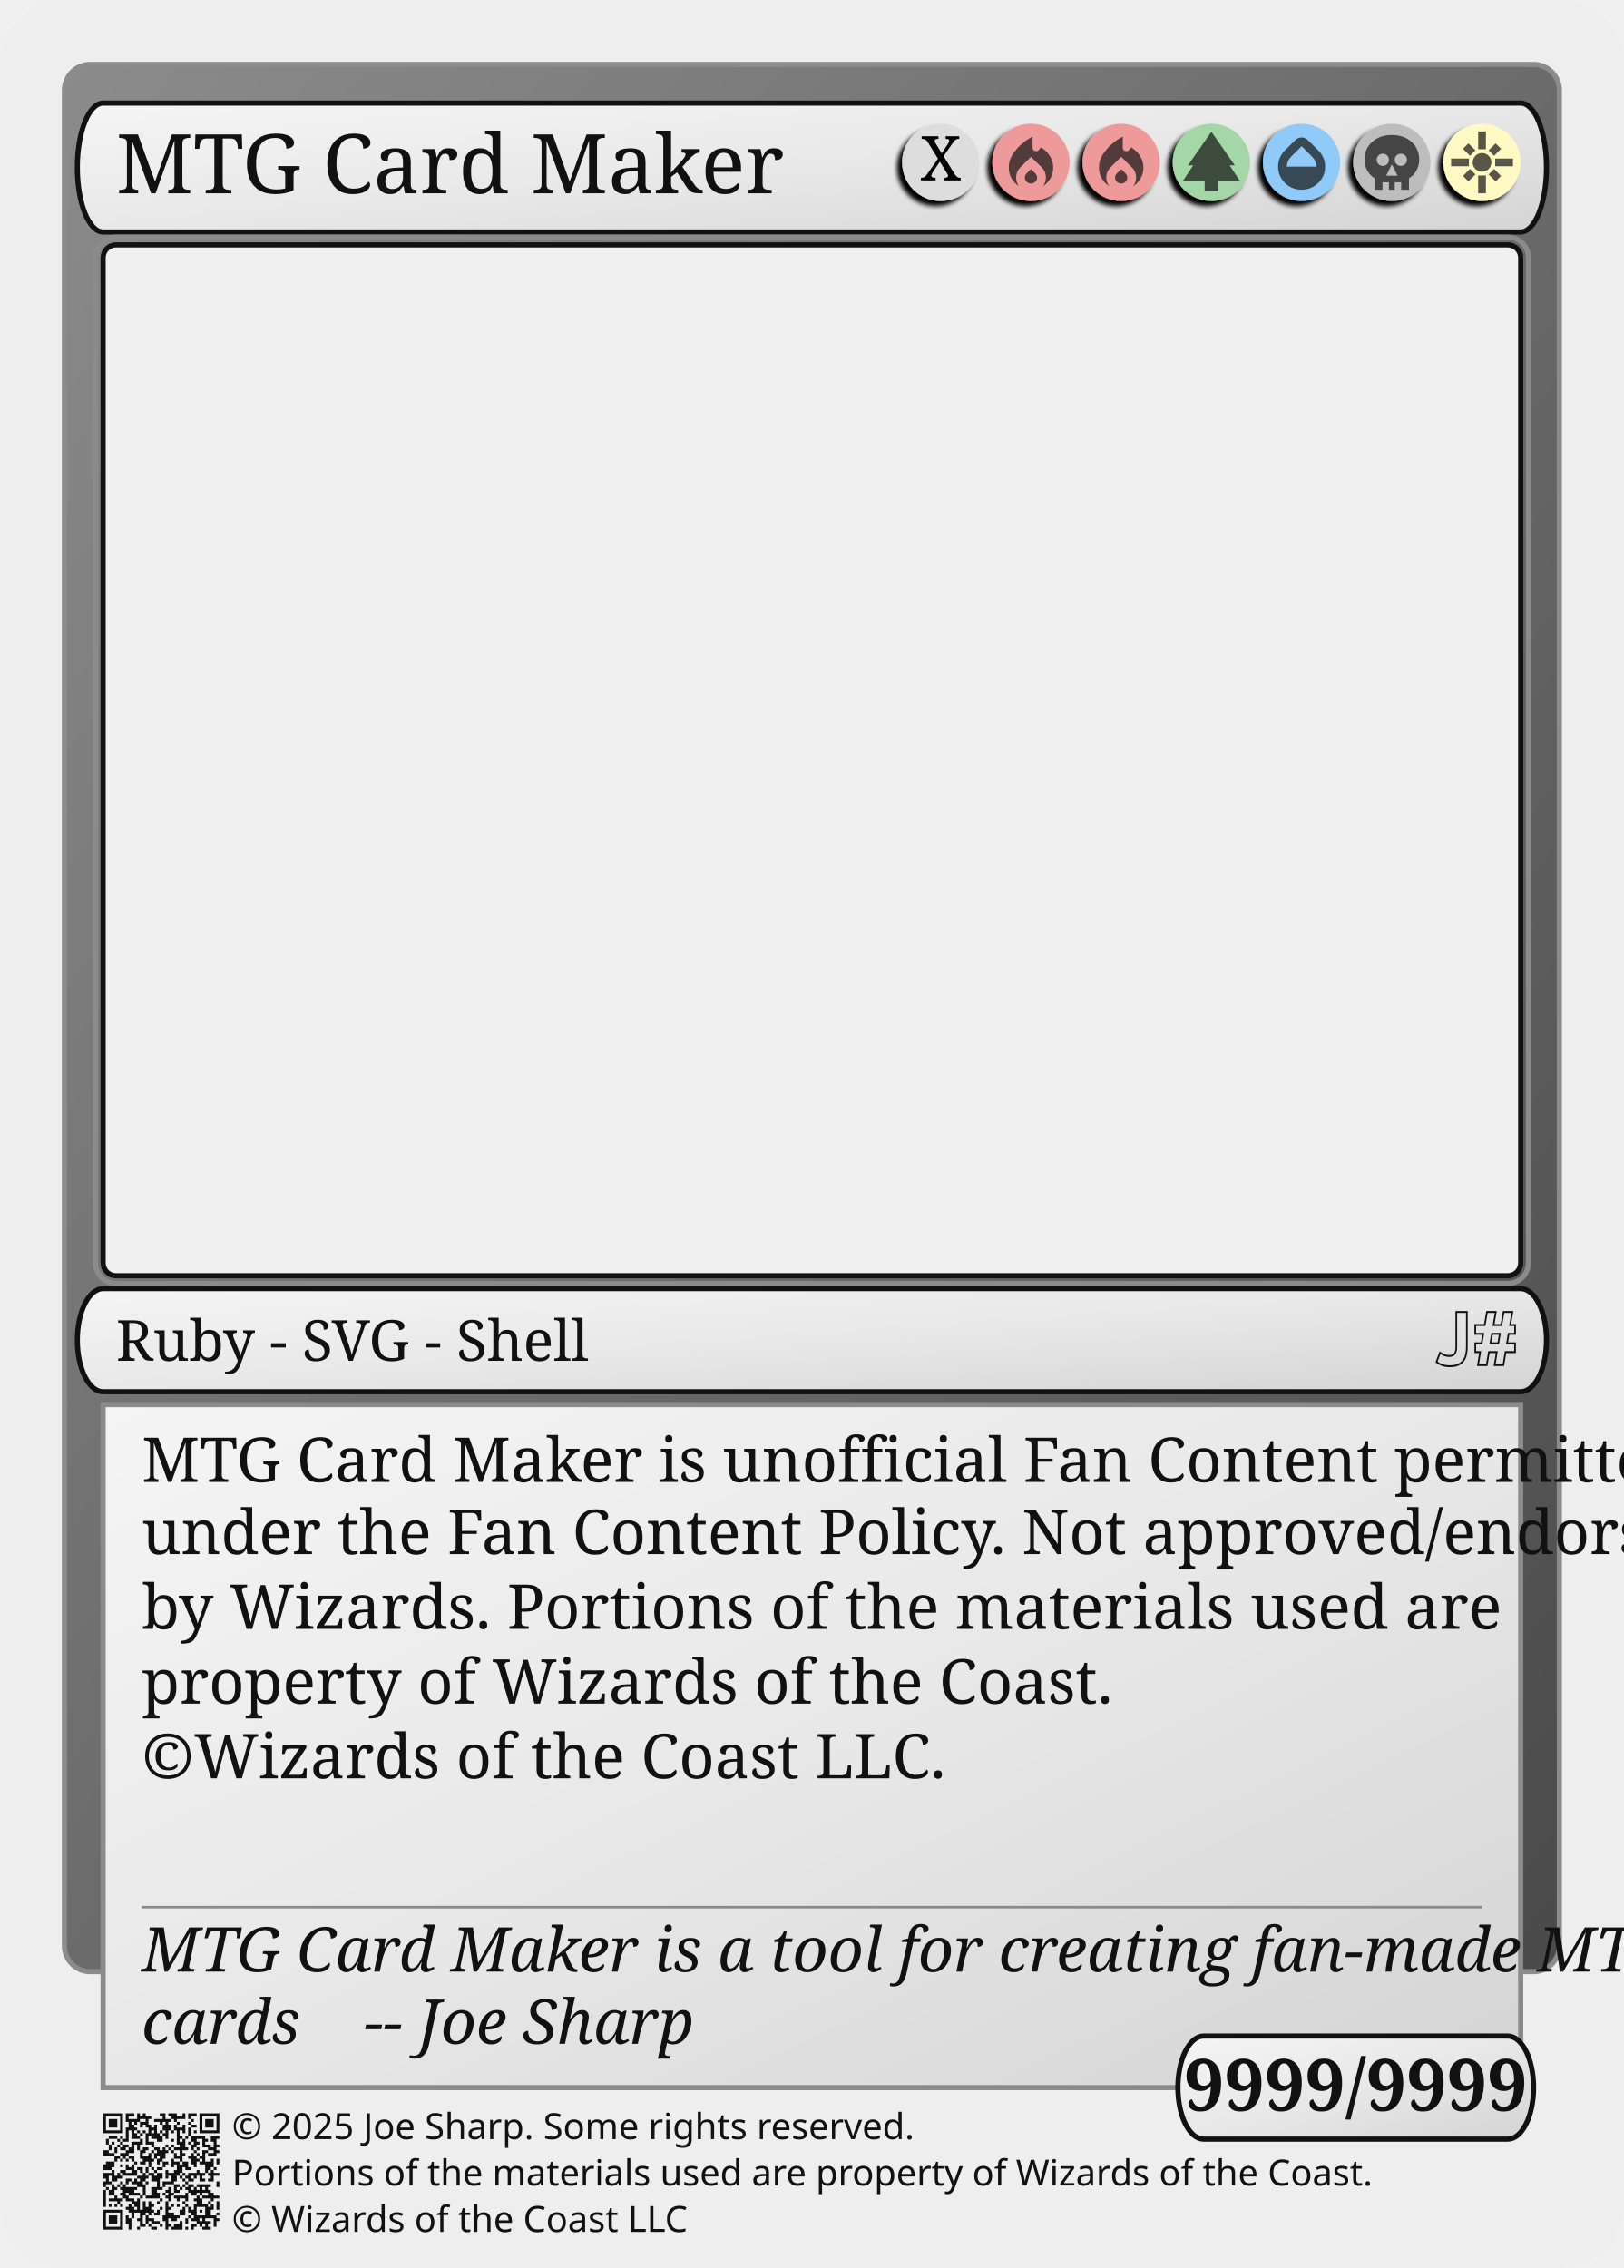
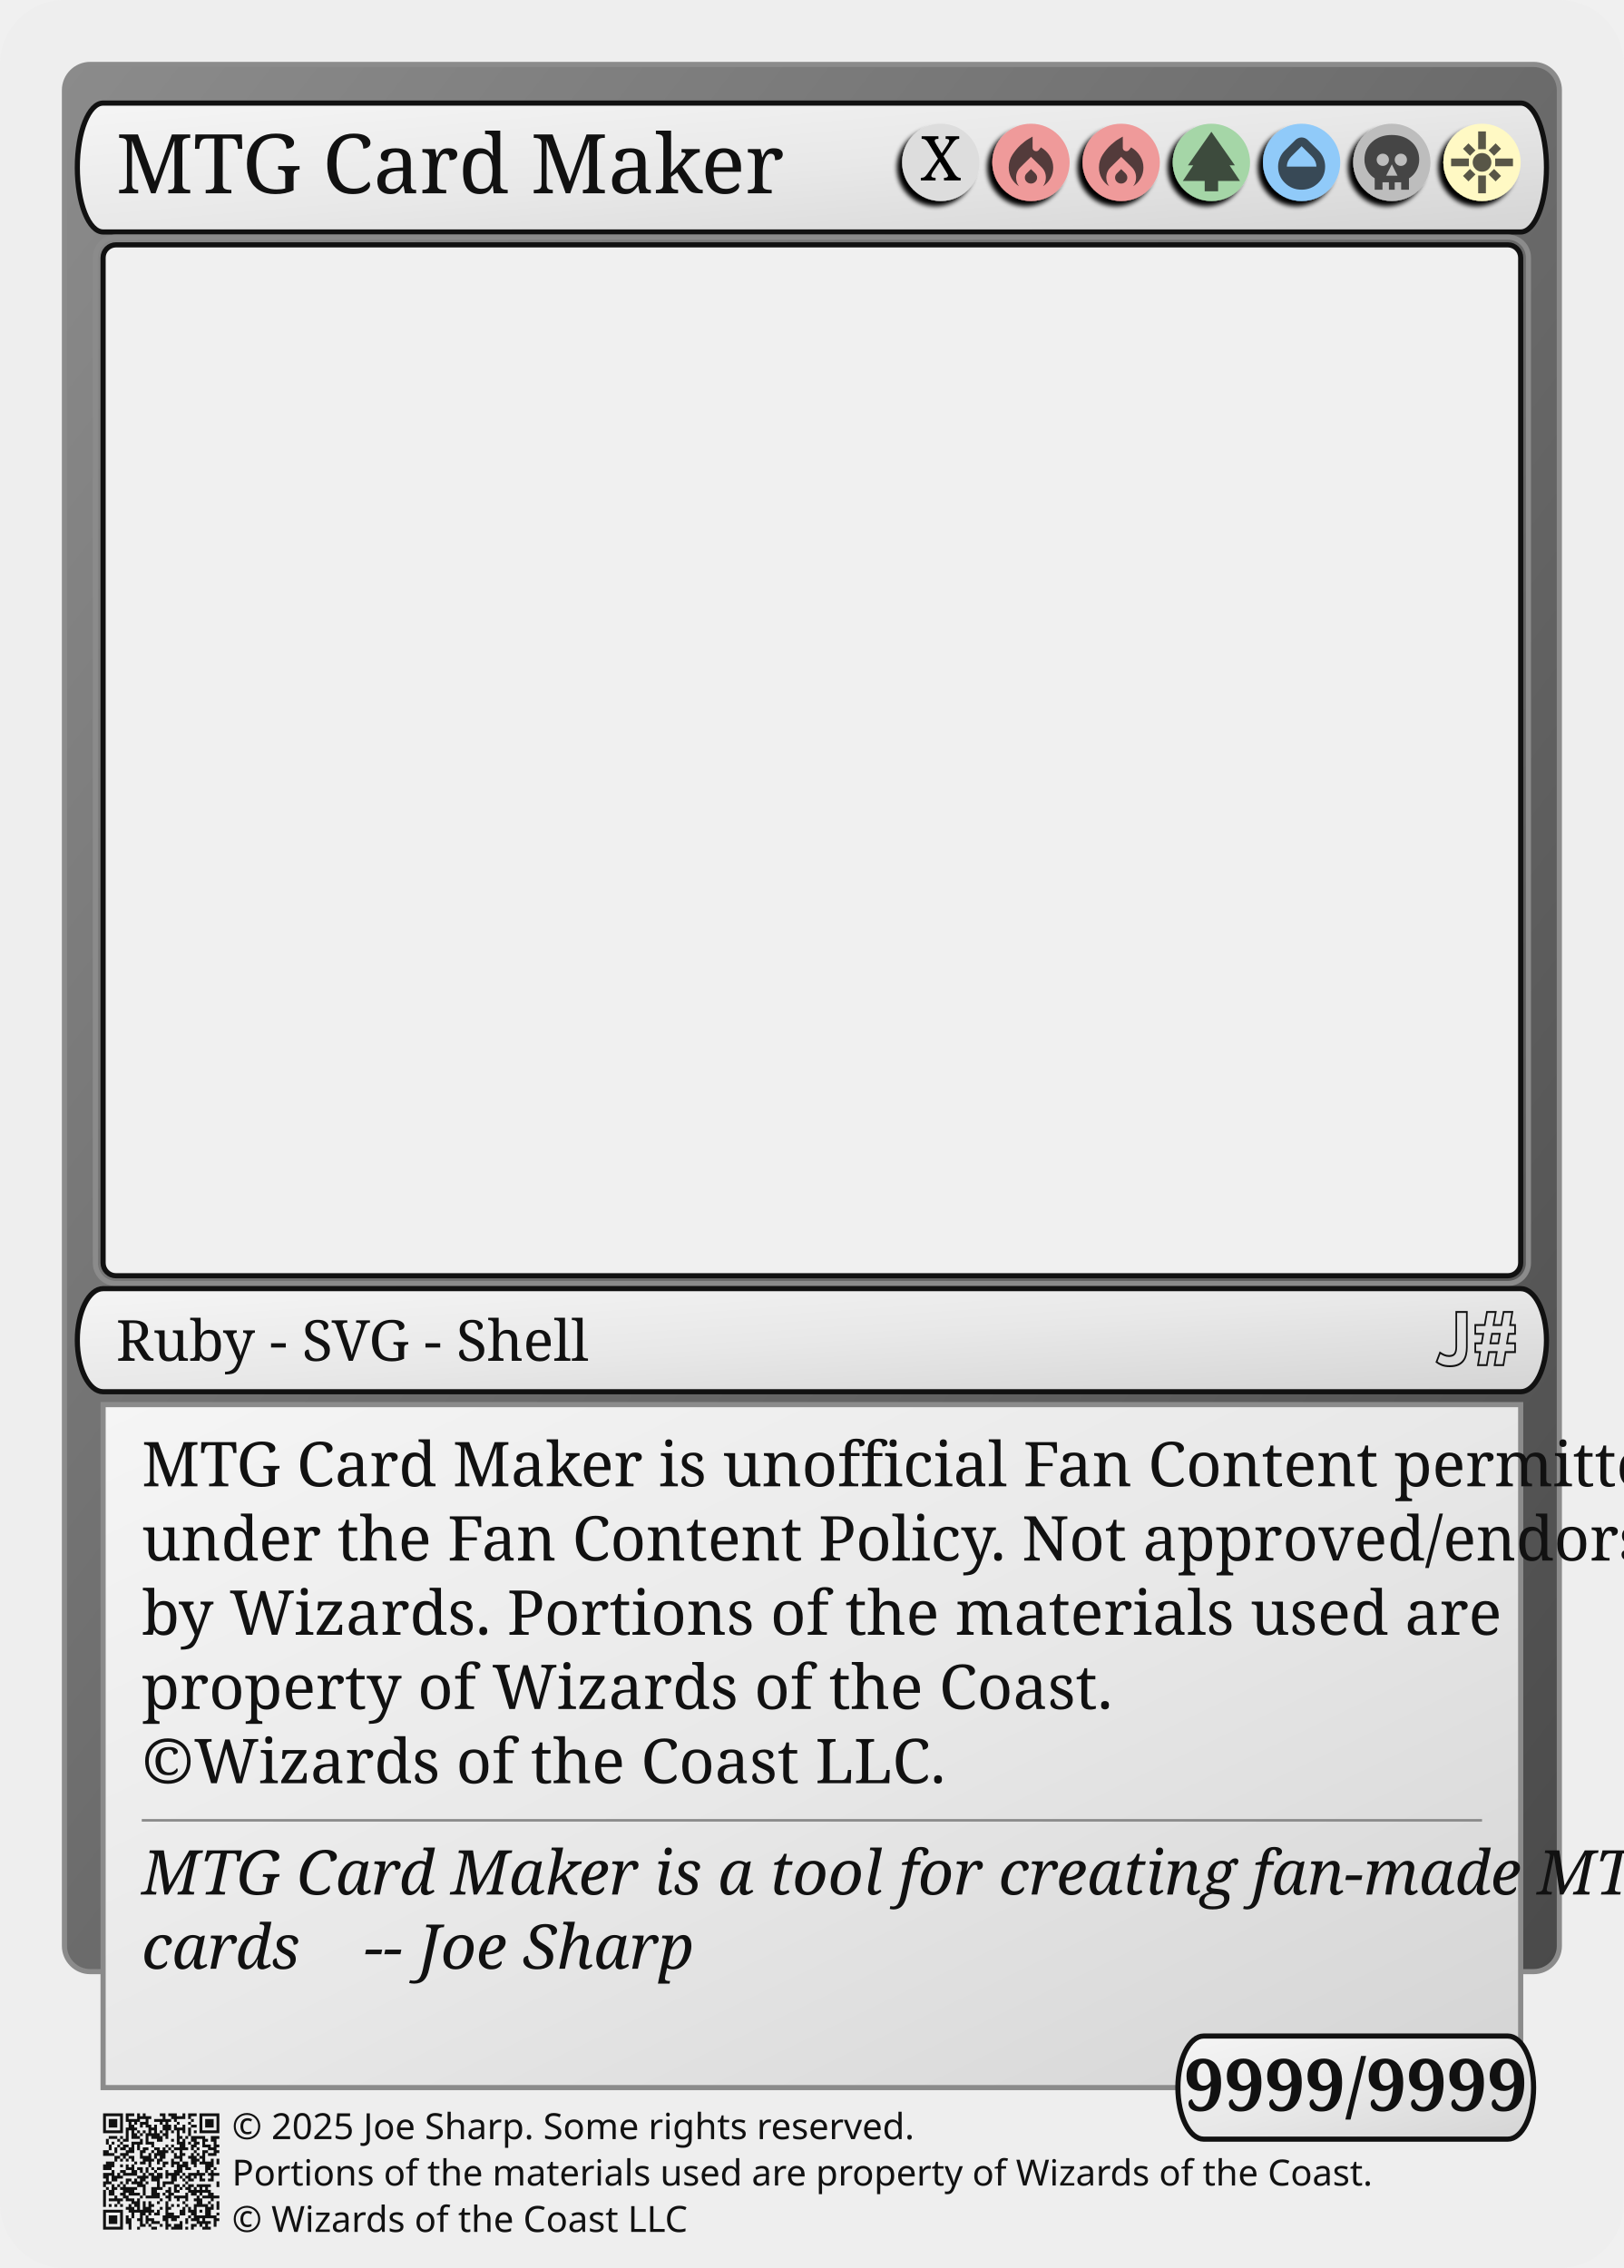
<svg xmlns="http://www.w3.org/2000/svg" width="630" height="880">
  <style>
@font-face {
  font-family: 'Goudy Mediaeval DemiBold';
  src: url('fonts/Goudy Mediaeval DemiBold.ttf') format('truetype');
  font-weight: normal;
  font-style: normal;
}

</style>
  <style>
/* Font Classes */
.card-name {
  font-family: 'Goudy Mediaeval DemiBold', serif;
  font-weight: normal;
  font-style: normal;
}

.card-type {
  font-family: 'Goudy Mediaeval DemiBold', serif;
  font-weight: normal;
  font-style: normal;
}

.card-rules-text {
  font-family: serif;
  font-weight: normal;
  font-style: normal;
}

.card-flavor-text {
  font-family: serif;
  font-weight: normal;
  font-style: italic;
}

.card-power-toughness {
  font-family: serif;
  font-weight: bold;
  font-style: normal;
}

.card-copyright {
  font-family: sans-serif;
  font-weight: normal;
  font-style: normal;
}

.mana-cost-text {
  font-family: serif;
  font-weight: normal;
  font-style: normal;
}

.mana-cost-text-large {
  font-family: serif;
  font-weight: semibold;
  font-style: normal;
}

</style>
  <defs>
    <mask id="artWindowMask">
      <rect x="0" y="0" width="100%" height="100%" fill="#FFF" />
      <rect x="40" y="95" width="550" height="400" fill="#000" rx="5" ry="5" />
    </mask>
  </defs>
  <rect x="0" y="0" width="630" height="880" fill="#EEE" rx="25" ry="25" mask="url(#artWindowMask)" />
  <path fill="#111" transform="translate(40,820) scale(1.1)" d="M0 0h7v7h-7zM8 0h3v1h-2v1h3v-2h1v1h1v-1h1v1h2v1h-1v2h1v1h1v-1h1v3h1v-1h1v-2h-1v-1h-2v-1h3v-1h-1v-1h2v2h2v-1h-1v-1h3v1h2v-1h1v2h-3v1h-1v-1h-1v1h-1v1h1v2h-1v3h-1v-1h-1v-1h-1v1h1v2h-2v-1h-2v-1h-1v2h2v2h-1v-1h-2v-4h-1v-1h1v1h1v-2h-1v-1h-1v1h-1v-2h-1v1h-1v-1h-1v1h1v1h1v1h-1v1h1v-1h1v1h-1v1h1v-1h1v1h-1v1h-3v-3h-1v4h-2v-1h-1v-1h1v1h1v-4h1v-2h-1zM30 0h3v1h-2v1h-1zM34 0h7v7h-7zM1 1v5h5v-5zM35 1v5h5v-5zM2 2h3v3h-3zM13 2v1h2v-1zM31 2h1v1h-1zM36 2h3v3h-3zM21 3v1h1v-1zM26 3h1v1h-1zM30 3h1v1h-1zM25 4h1v1h2v-1h1v3h-1v-1h-1v2h1v1h-1v1h1v-1h1v-1h1v-3h1v-1h2v1h-2v3h-1v1h-1v3h1v1h-2v1h1v1h-1v2h-1v-1h-2v-2h-1v-1h-1v-1h-1v-1h1v1h1v-1h1v1h-1v1h1v-1h2v-1h-1v-5h-1zM17 6v1h1v-1zM21 6v1h1v-1zM24 6h1v1h-1zM32 6h1v1h-1zM2 8h3v1h-3zM31 8h5v1h1v1h-1v1h2v1h1v-2h-1v-2h3v1h-1v2h1v1h-1v1h1v1h-1v1h-3v-1h-1v3h2v-1h1v3h-1v1h-1v1h-1v-3h-2v-1h-1v2h-1v-1h-1v-2h-1v-1h1v-1h1v-1h-1v-2h-1v-1h1zM1 9h1v2h-1zM5 9h1v1h-1zM13 9h1v2h-1v2h-1v-2h-1v3h-2v1h-1v1h-1v-1h-1v-1h2v-1h-2v-1h-1v-1h1v-1h1v1h-1v1h1v-1h2v1h-1v1h1v-1h1v-2h3zM24 9h1v1h-1zM33 9v1h1v1h-1v1h-1v1h1v-1h1v1h-1v1h-1v1h1v-1h1v1h-1v1h1v-1h1v-2h2v-1h-2v-3zM3 10h1v1h-1zM31 10v1h1v-1zM2 11h1v2h-1zM4 12h1v2h-1zM14 12h2v1h-1v1h-1v1h2v-1h1v-1h1v-1h2v1h1v-1h1v1h1v1h-1v2h-1v1h-1v1h-1v-2h-1v-2h-1v2h1v1h-1v2h-1v-2h-1v1h-2v-1h1v-1h-1v-3h1zM0 13h2v1h2v1h-4zM18 13v1h1v-1zM25 13v1h1v1h1v-2zM37 13v1h2v-1zM4 15h2v1h-1v1h-1zM9 15h2v2h-1v-1h-1zM19 15v1h1v-1zM6 16h1v1h-1zM8 16h1v1h-1zM24 16h1v1h2v1h1v-1h2v2h1v1h-2v-1h-1v2h-1v1h-1v2h-1v1h-3v1h-1v-2h3v-2h-1v1h-1v-3h1v1h2v-1h1v-2h-1v1h-1zM34 16v1h1v-1zM40 16h1v2h-1zM1 17h3v2h-1v1h-3v-2h1zM11 17h1v1h-1zM21 17h2v1h-1v1h-1zM6 18h1v1h-1zM8 18h1v1h1v-1h1v2h1v-1h2v2h-1v-1h-1v2h-5v-1h-1v-1h2zM15 19h1v2h-1zM17 19h1v1h-1zM19 19h2v1h-2zM39 19h1v1h-1zM3 20h1v2h1v-1h1v1h1v1h-2v1h-2v-2h-1v2h1v1h-2v1h-1v-2h1v-1h-1v-2h3zM8 20v1h2v-1zM18 20h1v1h-1zM33 20h1v1h2v1h-1v1h1v1h-2v-2h-1v1h-1v-1h-1v1h1v1h-2v-1h-1v-1h-1v-1h1v1h1v-1h3zM38 20h1v1h2v1h-2v2h-2v-1h1v-1h-1v-1h1zM14 21h1v1h1v-1h2v1h1v-1h2v2h-1v3h1v1h-2v1h1v2h-5v-1h-1v-3h-2v-1h-2v-1h-1v1h-1v-2h2v1h1v-1h1v-1h2zM16 22v1h-1v1h-1v1h1v-1h1v1h-1v4h2v-3h2v-2h-2v-2zM27 22h1v1h-1zM12 23v1h1v-1zM28 23h1v1h-1zM6 24h1v1h-1zM29 24h1v1h-1zM40 24h1v2h-1zM3 25h1v1h1v-1h1v1h-1v1h-1v2h-2v-2h-1v-1h1v1h1zM7 25h1v1h4v1h-1v1h2v1h-4v-1h-1v1h1v1h2v1h1v-1h1v-1h1v1h-1v4h1v-3h1v2h1v-2h1v1h1v1h-1v1h1v1h-1v1h-1v-1h-1v1h-1v3h1v-3h1v1h2v1h2v1h-3v-1h-1v1h-1v1h-2v-2h-1v-1h1v-2h-2v2h-1v-2h-1v-1h-1v-1h1v-1h1v-1h-2v-1h-1v-1h-1v-1h1v-1h-1v-1h1zM25 25h2v1h-1v1h1v-1h1v-1h1v1h-1v1h-1v1h-2zM30 25h2v1h-1v1h1v-1h1v-1h5v1h-1v1h1v1h1v1h2v1h-2v1h-1v-1h-3v-1h-1v-1h-1v1h-2v-1h-1v-1h-1v-1h1zM23 26h1v2h1v1h-1v2h-1v-1h-1v-1h-1v-1h1v-1h1zM33 26v1h1v-1zM35 26v1h1v-1zM0 27h1v6h-1zM22 28v1h1v-1zM29 28h1v3h-1v-1h-2v1h-1v-1h-1v-1h4zM35 28v1h2v-1zM4 29h1v1h2v1h-1v1h-1v-1h-3v-1h2zM33 29h1v1h1v2h2v-1h1v1h-1v1h1v-1h1v2h-1v2h2v-1h1v1h-1v1h1v1h-1v2h-1v-3h-3v1h2v1h-1v1h1v1h-3v-1h-1v-1h-1v-1h-2v-1h-1v-1h1v-1h-1v-2h-1v-1h-1v-1h1v1h1v1h1v1h1v-2h1v-1h-1v-1h1zM20 30h1v1h-1zM19 31h1v1h-1zM22 31h1v2h1v-1h1v1h-1v1h-1v1h2v1h2v-2h1v-1h1v3h-2v1h-1v1h-2v-1h-1v2h1v1h-1v1h-1v-3h-1v-2h1zM40 31h1v3h-1zM2 32h1v1h-1zM4 32h1v1h-1zM6 32h1v1h-1zM10 32v1h1v-1zM26 32h1v1h-1zM11 33v1h1v-1zM20 33h1v1h-1zM33 33v3h3v-3zM0 34h7v7h-7zM19 34h1v2h-2v-1h1zM34 34h1v1h-1zM1 35v5h5v-5zM2 36h3v3h-3zM8 36h1v1h1v4h-1v-2h-1zM31 36v1h1v-1zM29 37h1v2h-1zM34 37v1h1v-1zM27 38h1v3h-4v-1h1v-1h2zM16 39h1v1h-1zM20 39h1v1h-1zM31 39h2v1h-1v1h-1zM35 39v1h1v-1zM12 40h1v1h-1zM17 40h2v1h-2zM29 40h1v1h-1z" />
  <text x="90" y="830" fill="#111" font-size="14" text-anchor="start" class="card-copyright">
© 2025 Joe Sharp. Some rights reserved.
</text>
  <text x="90" y="848" fill="#111" font-size="14" text-anchor="start" class="card-copyright">
Portions of the materials used are property of Wizards of the Coast.
</text>
  <text x="90" y="866" fill="#111" font-size="14" text-anchor="start" class="card-copyright">
© Wizards of the Coast LLC
</text>
  <defs>
    <linearGradient id="colorless_card_gradient" x1="0%" y1="0%" x2="100%" y2="100%">
      <stop offset="0%" stop-color="#3D3D3D" />
      <stop offset="50%" stop-color="#111" />
      <stop offset="100%" stop-color="#1A1A1A" />
    </linearGradient>
    <linearGradient id="colorless_frame_gradient" x1="0%" y1="0%" x2="100%" y2="100%">
      <stop offset="0%" stop-color="#8B8B8B" />
      <stop offset="50%" stop-color="#6B6B6B" />
      <stop offset="100%" stop-color="#4A4A4A" />
    </linearGradient>
    <linearGradient id="colorless_name_gradient" x1="0%" y1="0%" x2="100%" y2="100%">
      <stop offset="0%" stop-color="#F5F5F5" />
      <stop offset="50%" stop-color="#E8E8E8" />
      <stop offset="100%" stop-color="#D4D4D4" />
    </linearGradient>
    <linearGradient id="colorless_text_box_gradient" x1="0%" y1="0%" x2="100%" y2="100%">
      <stop offset="0%" stop-color="#F5F5F5" />
      <stop offset="50%" stop-color="#E8E8E8" />
      <stop offset="100%" stop-color="#D4D4D4" />
    </linearGradient>
    <linearGradient id="colorless_metallic_highlight_gradient" x1="0%" y1="0%" x2="100%" y2="100%">
      <stop offset="0%" stop-color="#8B8B8B" stop-opacity="0.6" />
      <stop offset="20%" stop-color="#E0E0E0" stop-opacity="0.9" />
      <stop offset="38%" stop-color="#FFFFFF" stop-opacity="1.0" />
      <stop offset="42%" stop-color="#E0E0E0" stop-opacity="0.7" />
      <stop offset="62%" stop-color="#8B8B8B" stop-opacity="0.5" />
      <stop offset="73%" stop-color="#FFFFFF" stop-opacity="0.8" />
      <stop offset="80%" stop-color="#E0E0E0" stop-opacity="0.6" />
      <stop offset="100%" stop-color="#8B8B8B" stop-opacity="0.4" />
    </linearGradient>
    <radialGradient id="colorless_metallic_shadow_gradient" cx="50%" cy="50%" r="70%">
      <stop offset="0%" stop-color="#B0B0B0" stop-opacity="0.3" />
      <stop offset="50%" stop-color="#8B8B8B" stop-opacity="0.5" />
      <stop offset="100%" stop-color="#6B6B6B" stop-opacity="0.7" />
    </radialGradient>
    <pattern id="colorless_metallic_pattern" x="0" y="0" width="20" height="20" patternUnits="userSpaceOnUse">
      <line x1="0" y1="0" x2="20" y2="20" stroke="#F5F5F5" stroke-width="0.5" opacity="0.3" />
      <line x1="20" y1="0" x2="0" y2="20" stroke="#B0B0B0" stroke-width="0.5" opacity="0.2" />
      <circle cx="5" cy="5" r="0.5" fill="#F5F5F5" opacity="0.6" />
      <circle cx="15" cy="15" r="0.5" fill="#F5F5F5" opacity="0.6" />
      <circle cx="10" cy="10" r="0.3" fill="#B0B0B0" opacity="0.4" />
    </pattern>
  </defs>
  <rect x="25" y="25" width="580" height="740" fill="url(#colorless_frame_gradient)" stroke="#8B8B8B" stroke-width="2" rx="10" ry="10" mask="url(#artWindowMask)" />
  <defs>
    <linearGradient id="colorless_card_gradient" x1="0%" y1="0%" x2="100%" y2="100%">
      <stop offset="0%" stop-color="#3D3D3D" />
      <stop offset="50%" stop-color="#111" />
      <stop offset="100%" stop-color="#1A1A1A" />
    </linearGradient>
    <linearGradient id="colorless_frame_gradient" x1="0%" y1="0%" x2="100%" y2="100%">
      <stop offset="0%" stop-color="#8B8B8B" />
      <stop offset="50%" stop-color="#6B6B6B" />
      <stop offset="100%" stop-color="#4A4A4A" />
    </linearGradient>
    <linearGradient id="colorless_name_gradient" x1="0%" y1="0%" x2="100%" y2="100%">
      <stop offset="0%" stop-color="#F5F5F5" />
      <stop offset="50%" stop-color="#E8E8E8" />
      <stop offset="100%" stop-color="#D4D4D4" />
    </linearGradient>
    <linearGradient id="colorless_text_box_gradient" x1="0%" y1="0%" x2="100%" y2="100%">
      <stop offset="0%" stop-color="#F5F5F5" />
      <stop offset="50%" stop-color="#E8E8E8" />
      <stop offset="100%" stop-color="#D4D4D4" />
    </linearGradient>
    <linearGradient id="colorless_metallic_highlight_gradient" x1="0%" y1="0%" x2="100%" y2="100%">
      <stop offset="0%" stop-color="#8B8B8B" stop-opacity="0.6" />
      <stop offset="20%" stop-color="#E0E0E0" stop-opacity="0.9" />
      <stop offset="38%" stop-color="#FFFFFF" stop-opacity="1.0" />
      <stop offset="42%" stop-color="#E0E0E0" stop-opacity="0.7" />
      <stop offset="62%" stop-color="#8B8B8B" stop-opacity="0.5" />
      <stop offset="73%" stop-color="#FFFFFF" stop-opacity="0.8" />
      <stop offset="80%" stop-color="#E0E0E0" stop-opacity="0.6" />
      <stop offset="100%" stop-color="#8B8B8B" stop-opacity="0.4" />
    </linearGradient>
    <radialGradient id="colorless_metallic_shadow_gradient" cx="50%" cy="50%" r="70%">
      <stop offset="0%" stop-color="#B0B0B0" stop-opacity="0.3" />
      <stop offset="50%" stop-color="#8B8B8B" stop-opacity="0.5" />
      <stop offset="100%" stop-color="#6B6B6B" stop-opacity="0.7" />
    </radialGradient>
    <pattern id="colorless_metallic_pattern" x="0" y="0" width="20" height="20" patternUnits="userSpaceOnUse">
      <line x1="0" y1="0" x2="20" y2="20" stroke="#F5F5F5" stroke-width="0.5" opacity="0.3" />
      <line x1="20" y1="0" x2="0" y2="20" stroke="#B0B0B0" stroke-width="0.5" opacity="0.2" />
      <circle cx="5" cy="5" r="0.5" fill="#F5F5F5" opacity="0.6" />
      <circle cx="15" cy="15" r="0.5" fill="#F5F5F5" opacity="0.6" />
      <circle cx="10" cy="10" r="0.3" fill="#B0B0B0" opacity="0.4" />
    </pattern>
  </defs>
  <g>
    <rect x="30" y="40" width="570" height="50" fill="url(#colorless_name_gradient)" stroke="#111" stroke-width="2" rx="10" ry="25" mask="url(#)" />
    <text x="45" y="75" fill="#111" font-size="32" class="card-name">
MTG Card Maker
</text>
    <g transform="translate(365, 63)">
      <defs>
        <filter id="mana-cost-drop-shadow" x="-50%" y="-50%" width="200%" height="200%">
          <feDropShadow dx="-2" dy="2" stdDeviation="1" flood-color="black" flood-opacity="1.0" />
        </filter>
      </defs>
      <g filter="url(#mana-cost-drop-shadow)">
        <circle cx="0" cy="0" r="15" fill="#DDD" />
        <text x="0" y="7" fill="#000" text-anchor="middle" font-weight="normal" font-size="24" font-family="serif">X</text>
        <circle cx="35" cy="0" r="15" fill="#EF9A9A" />
        <g transform="translate(23, -12)" opacity="0.7">
          <svg height="24px" viewBox="0 -960 960 960" width="24px" fill="#111">
            <path d="M135-399.89Q135-511 193-599.5q58-88.5 126.77-151.17 68.78-62.67 127-96L505-880v172q0 25.74 17.25 40.37Q539.49-653 560.78-653q11.22 0 22.23-4.7T603-674l31-39q87 51 139 134t52 178.52q0 92.88-43.5 169.18Q738-155 666-110q22.19-27.84 33.6-61.77Q711-205.71 711-243.5q0-47.5-16.98-88.49-16.99-41-50.56-73.9L480-566 318-406q-34 32-51.5 73.54-17.5 41.54-17.5 88.73 0 37.73 11.4 71.77Q271.81-137.93 294-110q-72-45-115.5-121.45Q135-307.89 135-399.89ZM480-375l67.67 66.42Q561-294 568-277.86q7 16.13 7 33.86 0 38.3-28.44 65.65Q518.11-151 479.76-151q-38.34 0-66.55-27.35Q385-205.7 385-244q0-19 6.93-34.83Q398.86-294.67 412-308l68-67Z" />
          </svg>
        </g>
        <circle cx="70" cy="0" r="15" fill="#EF9A9A" />
        <g transform="translate(58, -12)" opacity="0.7">
          <svg height="24px" viewBox="0 -960 960 960" width="24px" fill="#111">
            <path d="M135-399.89Q135-511 193-599.5q58-88.5 126.77-151.17 68.78-62.67 127-96L505-880v172q0 25.74 17.25 40.37Q539.49-653 560.78-653q11.22 0 22.23-4.7T603-674l31-39q87 51 139 134t52 178.52q0 92.88-43.5 169.18Q738-155 666-110q22.19-27.84 33.6-61.77Q711-205.71 711-243.5q0-47.5-16.98-88.49-16.99-41-50.56-73.9L480-566 318-406q-34 32-51.5 73.54-17.5 41.54-17.5 88.73 0 37.73 11.4 71.77Q271.81-137.93 294-110q-72-45-115.5-121.45Q135-307.89 135-399.89ZM480-375l67.67 66.42Q561-294 568-277.86q7 16.13 7 33.86 0 38.3-28.44 65.65Q518.11-151 479.76-151q-38.34 0-66.55-27.35Q385-205.7 385-244q0-19 6.93-34.83Q398.86-294.67 412-308l68-67Z" />
          </svg>
        </g>
        <circle cx="105" cy="0" r="15" fill="#A5D6A7" />
        <g transform="translate(93, -12)" opacity="0.7">
          <svg height="24px" viewBox="0 -960 960 960" width="24px" fill="#111">
            <path d="M584-31H376v-161H37l161-242h-82l364-521 364 521h-82l161 242H584v161Z" />
          </svg>
        </g>
        <circle cx="140" cy="0" r="15" fill="#90CAF9" />
        <g transform="translate(128, -12)" opacity="0.7">
          <svg height="24px" viewBox="0 -960 960 960" width="24px" fill="#111">
            <path d="M479-56q-150 0-257-104T115-414q0-71.79 28-137.89Q171-618 223-668l162-160q20-19 44.74-29 24.74-10 50.26-10t50.26 10Q555-847 575-828l162 160q52 50 80 116.11 28 66.1 28 137.89 0 150-107.5 254T479-56ZM251-414h458q0-44-18.5-85t-49.67-71.56L480-731 319.17-570.56Q288-540 269.5-498.93 251-457.86 251-414Z" />
          </svg>
        </g>
        <circle cx="175" cy="0" r="15" fill="#BDBDBD" />
        <g transform="translate(163, -12)" opacity="0.7">
          <svg height="24px" viewBox="0 -960 960 960" width="24px" fill="#111">
            <path d="M392-273h176l-88-176-88 176Zm-51.79-152q40.15 0 67.47-27.97T435-520.21q0-40.15-27.53-67.47T340.29-615q-39.65 0-67.47 27.53T245-520.29q0 39.65 27.97 67.47T340.21-425Zm280 0q40.15 0 67.47-27.97T715-520.21q0-40.15-27.53-67.47T620.29-615q-39.65 0-67.47 27.53T525-520.29q0 39.65 27.97 67.47T620.21-425ZM214-55v-178q-33-19-62-48.5t-50.5-67q-21.5-37.5-34-81T55-519.73Q55-690 174.09-797.5 293.19-905 480.33-905q187.15 0 305.91 107.5Q905-690 905-519.73q0 46.73-12.5 90.23-12.5 43.5-34 81t-50.5 67q-29 29.5-62 48.68V-55H625v-116H525v116h-90v-116H335v116H214Z" />
          </svg>
        </g>
        <circle cx="210" cy="0" r="15" fill="#FFF9C4" />
        <g transform="translate(198, -12)" opacity="0.7">
          <svg height="24px" viewBox="0 -960 960 960" width="24px" fill="#111">
            <path d="M-6-420v-120h282v120H-6Zm299-162L185-691l84-84 109 108-85 85Zm127-102v-282h120v282H420Zm247 102-85-85 109-108 84 84-108 109Zm17 162v-120h282v120H684Zm-203.71 85Q420-335 377.5-377.21q-42.5-42.2-42.5-102.5 0-60.29 42.21-102.79 42.2-42.5 102.5-42.5 60.29 0 102.79 42.21 42.5 42.2 42.5 102.5 0 60.29-42.21 102.79-42.2 42.5-102.5 42.5ZM691-185 582-293l85-85 108 109-84 84Zm-422 0-84-84 108-109 85 85-109 108ZM420 6v-282h120V6H420Z" />
          </svg>
        </g>
      </g>
    </g>
  </g>
  <g>
    <rect x="37" y="92" width="556" height="406" fill="none" stroke="#8B8B8B" stroke-width="2" rx="8" ry="8" />
    <rect x="40" y="95" width="550" height="400" fill="none" stroke="#111" stroke-width="2" rx="5" ry="5" />
  </g>
  <defs>
    <linearGradient id="colorless_card_gradient" x1="0%" y1="0%" x2="100%" y2="100%">
      <stop offset="0%" stop-color="#3D3D3D" />
      <stop offset="50%" stop-color="#111" />
      <stop offset="100%" stop-color="#1A1A1A" />
    </linearGradient>
    <linearGradient id="colorless_frame_gradient" x1="0%" y1="0%" x2="100%" y2="100%">
      <stop offset="0%" stop-color="#8B8B8B" />
      <stop offset="50%" stop-color="#6B6B6B" />
      <stop offset="100%" stop-color="#4A4A4A" />
    </linearGradient>
    <linearGradient id="colorless_name_gradient" x1="0%" y1="0%" x2="100%" y2="100%">
      <stop offset="0%" stop-color="#F5F5F5" />
      <stop offset="50%" stop-color="#E8E8E8" />
      <stop offset="100%" stop-color="#D4D4D4" />
    </linearGradient>
    <linearGradient id="colorless_text_box_gradient" x1="0%" y1="0%" x2="100%" y2="100%">
      <stop offset="0%" stop-color="#F5F5F5" />
      <stop offset="50%" stop-color="#E8E8E8" />
      <stop offset="100%" stop-color="#D4D4D4" />
    </linearGradient>
    <linearGradient id="colorless_metallic_highlight_gradient" x1="0%" y1="0%" x2="100%" y2="100%">
      <stop offset="0%" stop-color="#8B8B8B" stop-opacity="0.6" />
      <stop offset="20%" stop-color="#E0E0E0" stop-opacity="0.9" />
      <stop offset="38%" stop-color="#FFFFFF" stop-opacity="1.0" />
      <stop offset="42%" stop-color="#E0E0E0" stop-opacity="0.7" />
      <stop offset="62%" stop-color="#8B8B8B" stop-opacity="0.5" />
      <stop offset="73%" stop-color="#FFFFFF" stop-opacity="0.8" />
      <stop offset="80%" stop-color="#E0E0E0" stop-opacity="0.6" />
      <stop offset="100%" stop-color="#8B8B8B" stop-opacity="0.4" />
    </linearGradient>
    <radialGradient id="colorless_metallic_shadow_gradient" cx="50%" cy="50%" r="70%">
      <stop offset="0%" stop-color="#B0B0B0" stop-opacity="0.3" />
      <stop offset="50%" stop-color="#8B8B8B" stop-opacity="0.5" />
      <stop offset="100%" stop-color="#6B6B6B" stop-opacity="0.7" />
    </radialGradient>
    <pattern id="colorless_metallic_pattern" x="0" y="0" width="20" height="20" patternUnits="userSpaceOnUse">
      <line x1="0" y1="0" x2="20" y2="20" stroke="#F5F5F5" stroke-width="0.5" opacity="0.3" />
      <line x1="20" y1="0" x2="0" y2="20" stroke="#B0B0B0" stroke-width="0.5" opacity="0.2" />
      <circle cx="5" cy="5" r="0.5" fill="#F5F5F5" opacity="0.6" />
      <circle cx="15" cy="15" r="0.5" fill="#F5F5F5" opacity="0.6" />
      <circle cx="10" cy="10" r="0.3" fill="#B0B0B0" opacity="0.4" />
    </pattern>
  </defs>
  <g>
    <rect x="30" y="500" width="570" height="40" fill="url(#colorless_name_gradient)" stroke="#111" stroke-width="2" rx="10" ry="25" />
    <text x="45" y="528" fill="#111" font-size="22" class="card-type">
Ruby - SVG - Shell
</text>
    <path stroke-width="3" d="m 56.073,76.492 q 0,6.193 -1.457,11.657 -1.336,5.464 -4.857,9.593 -3.4,4.007 -9.35,6.436 -5.828,2.307 -14.814,2.307 -8.257,0 -14.207,-1.943 -5.95,-2.064 -9.836,-4.736 L 7.867,85.114 q 3.521,2.064 7.528,3.643 4.007,1.579 8.743,1.579 6.921,0 9.957,-3.4 Q 37.131,83.535 37.131,75.521 V 20.636 H 56.073 Z M 104.037,41.278 h 14.086 l 4.007,-20.643 h 15.786 l -4.007,20.643 h 8.864 v 13.964 h -11.536 l -2.914,14.936 h 14.45 V 84.142 H 125.651 l -3.886,20.643 H 105.98 L 109.865,84.142 H 95.78 l -3.886,20.643 H 76.109 L 79.994,84.142 H 71.252 V 70.178 H 82.666 L 85.58,55.243 H 71.252 V 41.278 h 17 l 4.007,-20.643 h 15.786 z m -5.586,28.9 h 14.086 l 2.914,-14.936 H 101.365 Z" fill="none" stroke="#111" transform="translate(557,504) scale(0.23) scale(0.9383906,1.065654)" aria-label="J#" />
  </g>
  <defs>
    <linearGradient id="colorless_card_gradient" x1="0%" y1="0%" x2="100%" y2="100%">
      <stop offset="0%" stop-color="#3D3D3D" />
      <stop offset="50%" stop-color="#111" />
      <stop offset="100%" stop-color="#1A1A1A" />
    </linearGradient>
    <linearGradient id="colorless_frame_gradient" x1="0%" y1="0%" x2="100%" y2="100%">
      <stop offset="0%" stop-color="#8B8B8B" />
      <stop offset="50%" stop-color="#6B6B6B" />
      <stop offset="100%" stop-color="#4A4A4A" />
    </linearGradient>
    <linearGradient id="colorless_name_gradient" x1="0%" y1="0%" x2="100%" y2="100%">
      <stop offset="0%" stop-color="#F5F5F5" />
      <stop offset="50%" stop-color="#E8E8E8" />
      <stop offset="100%" stop-color="#D4D4D4" />
    </linearGradient>
    <linearGradient id="colorless_text_box_gradient" x1="0%" y1="0%" x2="100%" y2="100%">
      <stop offset="0%" stop-color="#F5F5F5" />
      <stop offset="50%" stop-color="#E8E8E8" />
      <stop offset="100%" stop-color="#D4D4D4" />
    </linearGradient>
    <linearGradient id="colorless_metallic_highlight_gradient" x1="0%" y1="0%" x2="100%" y2="100%">
      <stop offset="0%" stop-color="#8B8B8B" stop-opacity="0.6" />
      <stop offset="20%" stop-color="#E0E0E0" stop-opacity="0.9" />
      <stop offset="38%" stop-color="#FFFFFF" stop-opacity="1.0" />
      <stop offset="42%" stop-color="#E0E0E0" stop-opacity="0.7" />
      <stop offset="62%" stop-color="#8B8B8B" stop-opacity="0.5" />
      <stop offset="73%" stop-color="#FFFFFF" stop-opacity="0.8" />
      <stop offset="80%" stop-color="#E0E0E0" stop-opacity="0.6" />
      <stop offset="100%" stop-color="#8B8B8B" stop-opacity="0.4" />
    </linearGradient>
    <radialGradient id="colorless_metallic_shadow_gradient" cx="50%" cy="50%" r="70%">
      <stop offset="0%" stop-color="#B0B0B0" stop-opacity="0.3" />
      <stop offset="50%" stop-color="#8B8B8B" stop-opacity="0.5" />
      <stop offset="100%" stop-color="#6B6B6B" stop-opacity="0.7" />
    </radialGradient>
    <pattern id="colorless_metallic_pattern" x="0" y="0" width="20" height="20" patternUnits="userSpaceOnUse">
      <line x1="0" y1="0" x2="20" y2="20" stroke="#F5F5F5" stroke-width="0.5" opacity="0.3" />
      <line x1="20" y1="0" x2="0" y2="20" stroke="#B0B0B0" stroke-width="0.5" opacity="0.2" />
      <circle cx="5" cy="5" r="0.5" fill="#F5F5F5" opacity="0.6" />
      <circle cx="15" cy="15" r="0.5" fill="#F5F5F5" opacity="0.6" />
      <circle cx="10" cy="10" r="0.3" fill="#B0B0B0" opacity="0.4" />
    </pattern>
  </defs>
  <g>
    <rect x="40" y="545" width="550" height="265" fill="url(#colorless_text_box_gradient)" stroke="#8B8B8B" stroke-width="2" />
-     <text x="55" y="575" fill="#111" font-size="24" class="card-rules-text">
+     <line x1="55" y1="706.3" x2="575" y2="706.3" stroke="#8B8B8B" stroke-width="1" />
+     <text x="55" y="691.9" fill="#111" font-size="24" class="card-rules-text">
+ ©Wizards of the Coast LLC.
+ </text>
+     <text x="55" y="663.1" fill="#111" font-size="24" class="card-rules-text">
+ property of Wizards of the Coast.
+ </text>
+     <text x="55" y="634.3" fill="#111" font-size="24" class="card-rules-text">
+ by Wizards. Portions of the materials used are
+ </text>
+     <text x="55" y="605.5" fill="#111" font-size="24" class="card-rules-text">
+ under the Fan Content Policy. Not approved/endorsed
+ </text>
+     <text x="55" y="576.7" fill="#111" font-size="24" class="card-rules-text">
MTG Card Maker is unofficial Fan Content permitted
</text>
-     <text x="55" y="603" fill="#111" font-size="24" class="card-rules-text">
- under the Fan Content Policy. Not approved/endorsed
- </text>
-     <text x="55" y="632" fill="#111" font-size="24" class="card-rules-text">
- by Wizards. Portions of the materials used are
- </text>
-     <text x="55" y="661" fill="#111" font-size="24" class="card-rules-text">
- property of Wizards of the Coast.
- </text>
-     <text x="55" y="690" fill="#111" font-size="24" class="card-rules-text">
- ©Wizards of the Coast LLC.
- </text>
-     <line x1="55" y1="740" x2="575" y2="740" stroke="#8B8B8B" stroke-width="1" />
-     <text x="55" y="765" fill="#111" font-size="24" class="card-flavor-text">
+     <text x="55" y="735.1" fill="#111" font-size="24" class="card-flavor-text">
MTG Card Maker is a tool for creating fan-made MTG
</text>
-     <text x="55" y="793" fill="#111" font-size="24" class="card-flavor-text">
+     <text x="55" y="763.9" fill="#111" font-size="24" class="card-flavor-text">
cards    -- Joe Sharp
</text>
  </g>
  <defs>
    <linearGradient id="colorless_card_gradient" x1="0%" y1="0%" x2="100%" y2="100%">
      <stop offset="0%" stop-color="#3D3D3D" />
      <stop offset="50%" stop-color="#111" />
      <stop offset="100%" stop-color="#1A1A1A" />
    </linearGradient>
    <linearGradient id="colorless_frame_gradient" x1="0%" y1="0%" x2="100%" y2="100%">
      <stop offset="0%" stop-color="#8B8B8B" />
      <stop offset="50%" stop-color="#6B6B6B" />
      <stop offset="100%" stop-color="#4A4A4A" />
    </linearGradient>
    <linearGradient id="colorless_name_gradient" x1="0%" y1="0%" x2="100%" y2="100%">
      <stop offset="0%" stop-color="#F5F5F5" />
      <stop offset="50%" stop-color="#E8E8E8" />
      <stop offset="100%" stop-color="#D4D4D4" />
    </linearGradient>
    <linearGradient id="colorless_text_box_gradient" x1="0%" y1="0%" x2="100%" y2="100%">
      <stop offset="0%" stop-color="#F5F5F5" />
      <stop offset="50%" stop-color="#E8E8E8" />
      <stop offset="100%" stop-color="#D4D4D4" />
    </linearGradient>
    <linearGradient id="colorless_metallic_highlight_gradient" x1="0%" y1="0%" x2="100%" y2="100%">
      <stop offset="0%" stop-color="#8B8B8B" stop-opacity="0.6" />
      <stop offset="20%" stop-color="#E0E0E0" stop-opacity="0.9" />
      <stop offset="38%" stop-color="#FFFFFF" stop-opacity="1.0" />
      <stop offset="42%" stop-color="#E0E0E0" stop-opacity="0.7" />
      <stop offset="62%" stop-color="#8B8B8B" stop-opacity="0.5" />
      <stop offset="73%" stop-color="#FFFFFF" stop-opacity="0.8" />
      <stop offset="80%" stop-color="#E0E0E0" stop-opacity="0.6" />
      <stop offset="100%" stop-color="#8B8B8B" stop-opacity="0.4" />
    </linearGradient>
    <radialGradient id="colorless_metallic_shadow_gradient" cx="50%" cy="50%" r="70%">
      <stop offset="0%" stop-color="#B0B0B0" stop-opacity="0.3" />
      <stop offset="50%" stop-color="#8B8B8B" stop-opacity="0.5" />
      <stop offset="100%" stop-color="#6B6B6B" stop-opacity="0.7" />
    </radialGradient>
    <pattern id="colorless_metallic_pattern" x="0" y="0" width="20" height="20" patternUnits="userSpaceOnUse">
      <line x1="0" y1="0" x2="20" y2="20" stroke="#F5F5F5" stroke-width="0.5" opacity="0.3" />
      <line x1="20" y1="0" x2="0" y2="20" stroke="#B0B0B0" stroke-width="0.5" opacity="0.2" />
      <circle cx="5" cy="5" r="0.5" fill="#F5F5F5" opacity="0.6" />
      <circle cx="15" cy="15" r="0.5" fill="#F5F5F5" opacity="0.6" />
      <circle cx="10" cy="10" r="0.3" fill="#B0B0B0" opacity="0.4" />
    </pattern>
  </defs>
  <g>
    <rect x="457" y="790" width="138" height="40" fill="url(#colorless_name_gradient)" stroke="#111" stroke-width="2" rx="10" ry="25" />
    <text x="526" y="819" fill="#111" font-size="28" text-anchor="middle" class="card-power-toughness">
9999/9999
</text>
  </g>
</svg>
